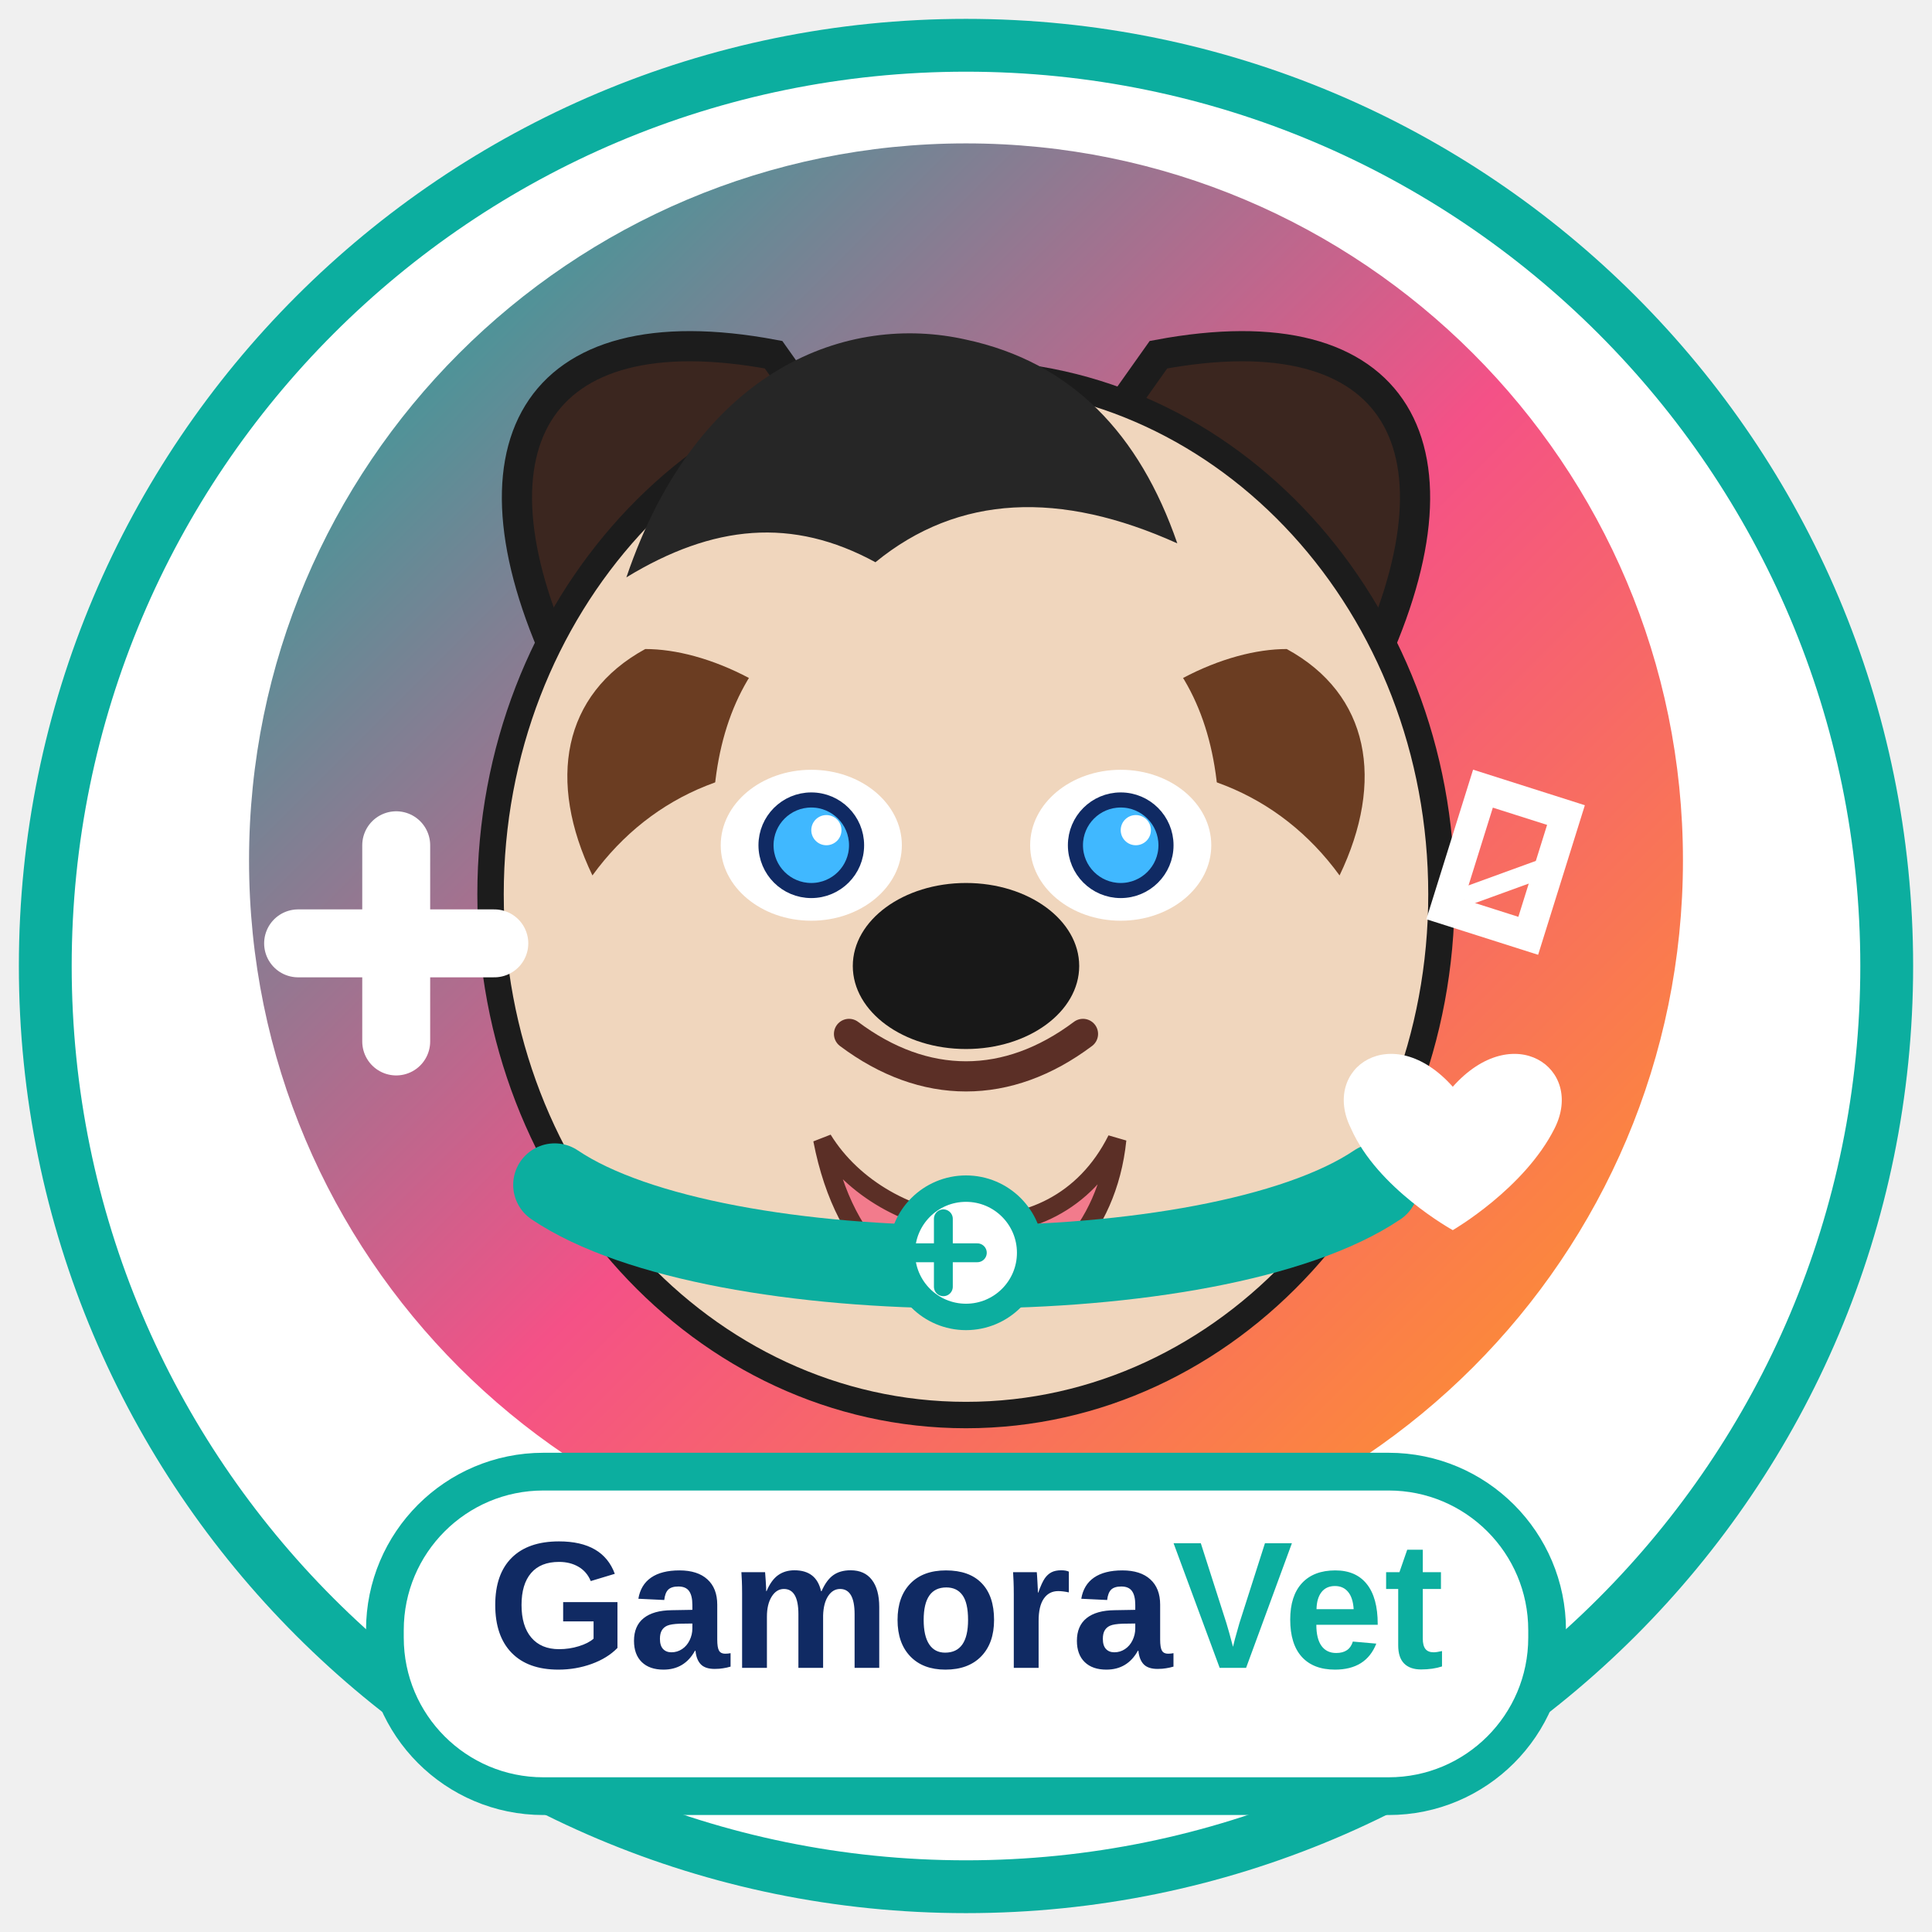
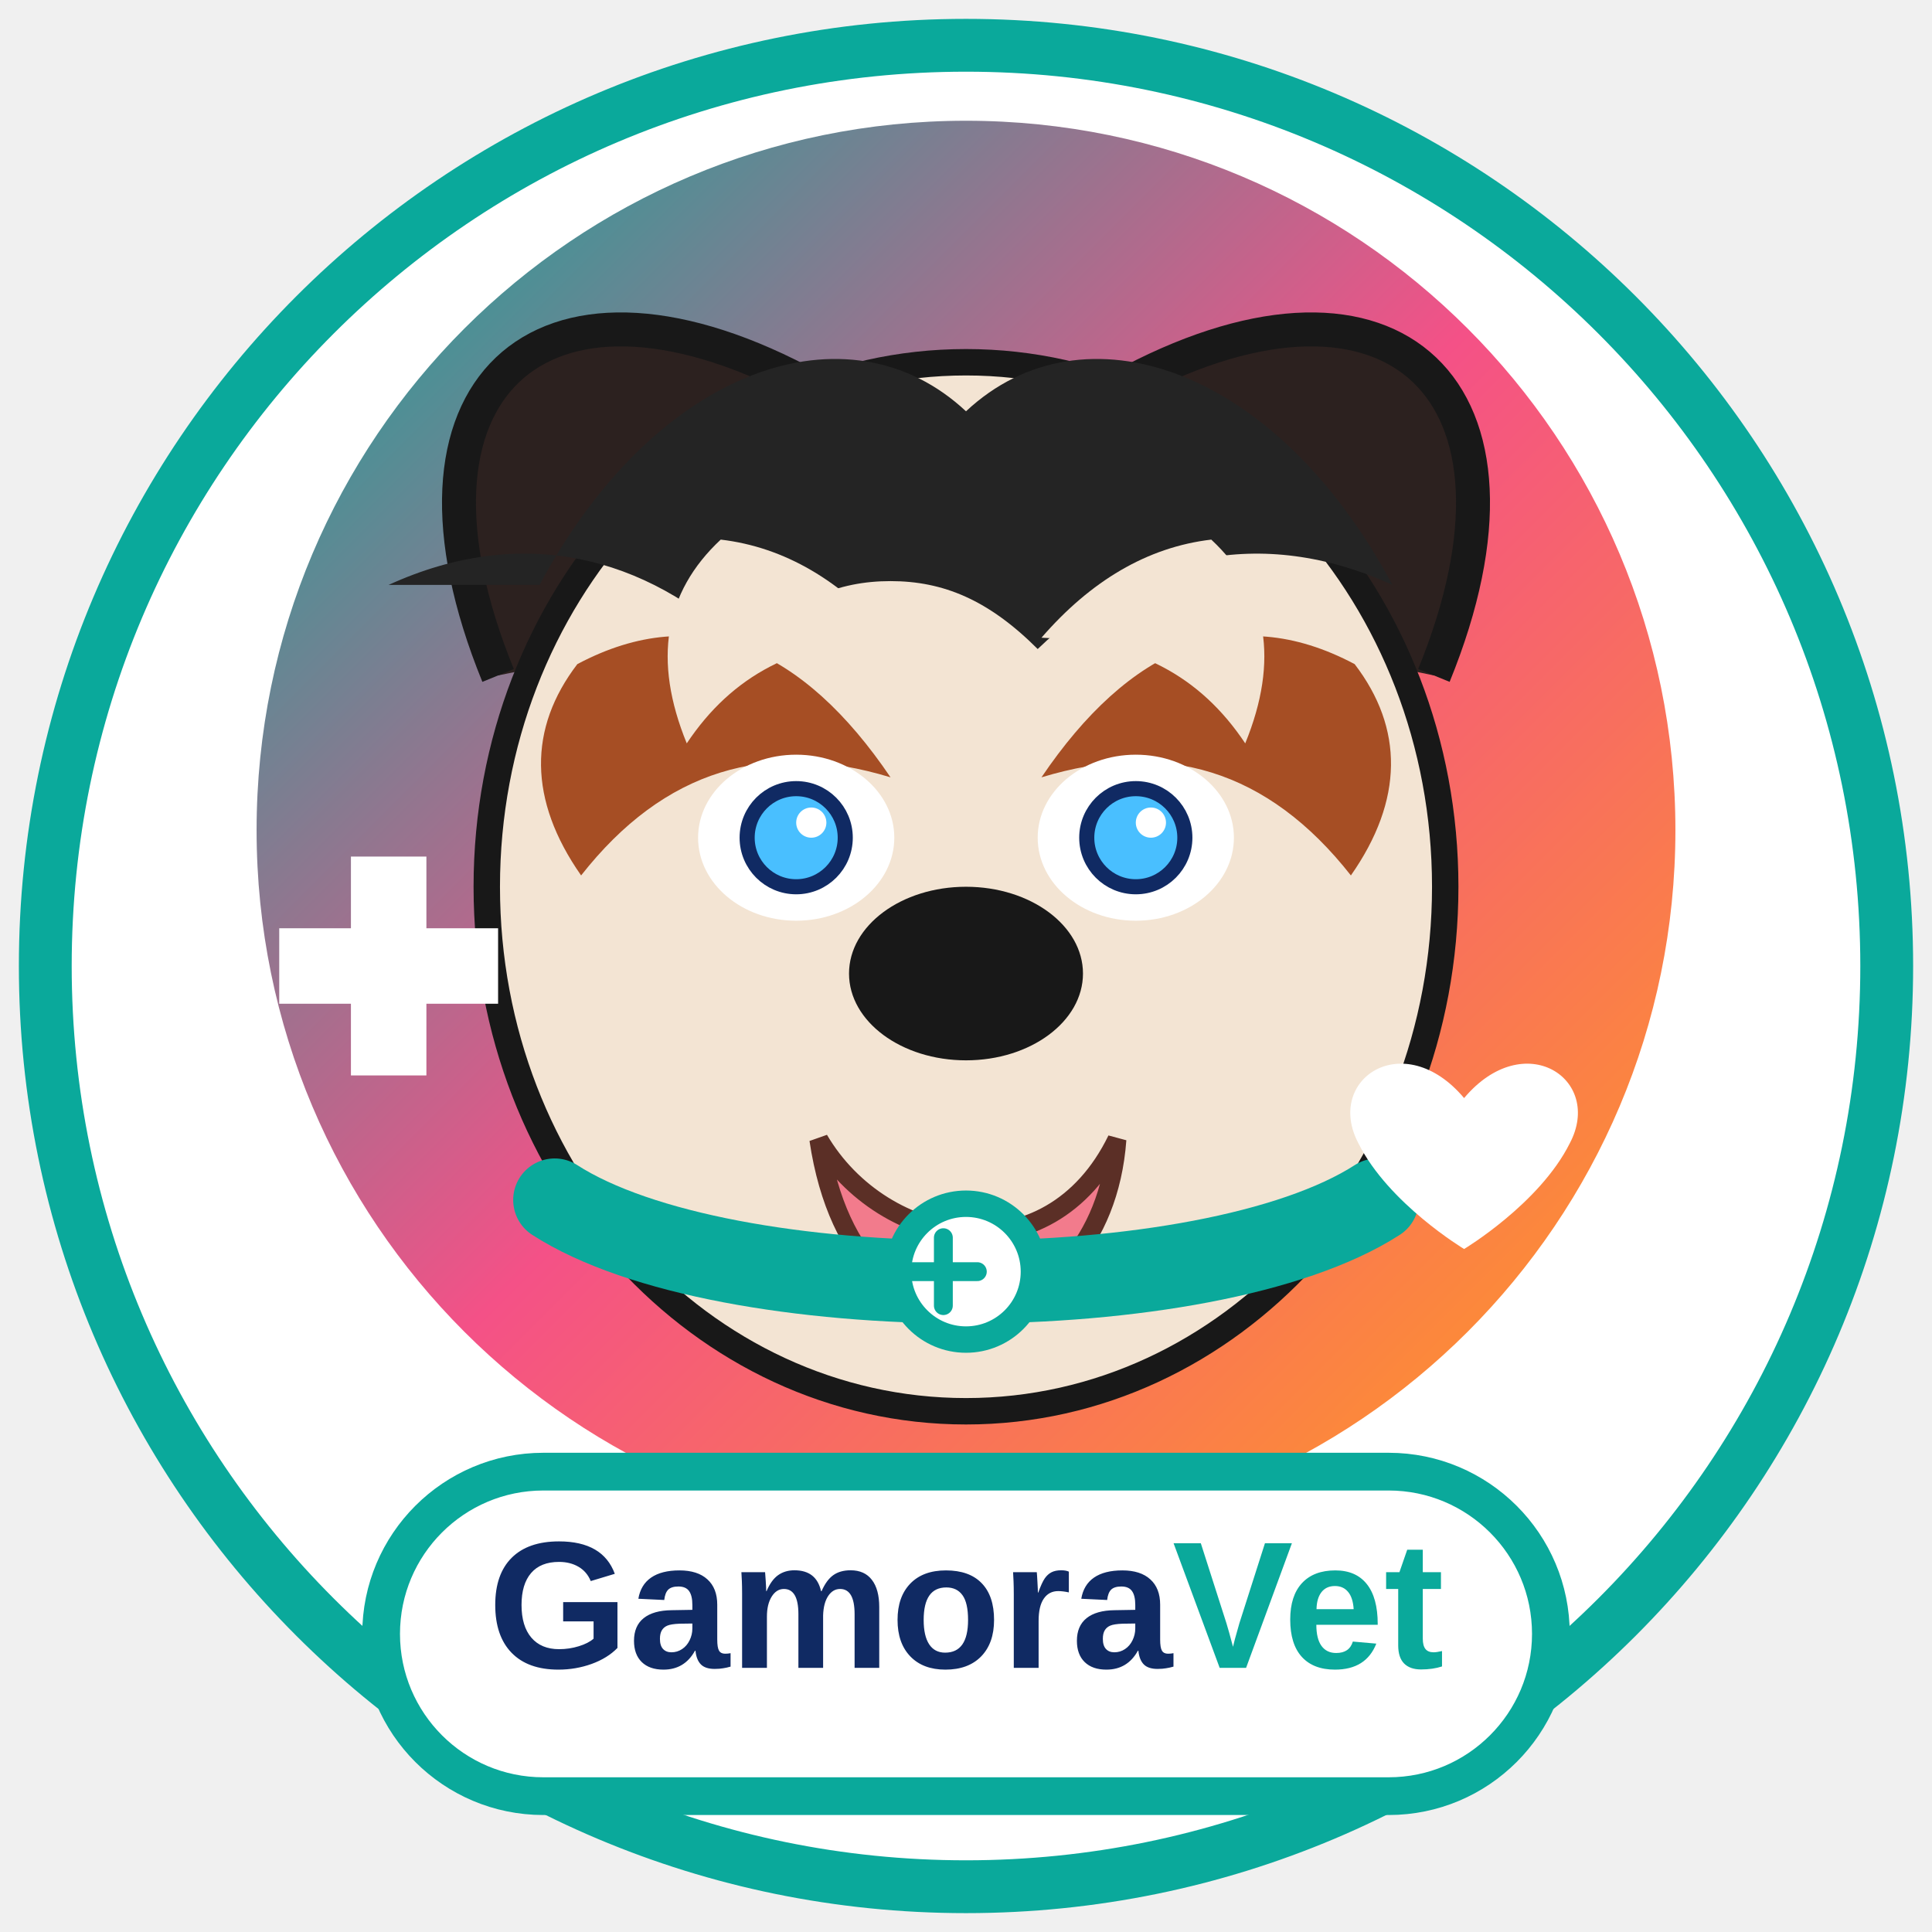
<svg xmlns="http://www.w3.org/2000/svg" viewBox="0 0 512 512">
  <defs>
    <linearGradient id="bg" x1="0" y1="0" x2="1" y2="1">
-       <stop stop-color="#0cae9f" />
-       <stop offset=".52" stop-color="#f45187" />
+       <stop stop-color="#0aa99b" />
+       <stop offset=".50" stop-color="#f45187" />
      <stop offset="1" stop-color="#ff9f1c" />
    </linearGradient>
  </defs>
-   <circle cx="256" cy="256" r="244" fill="#fff" stroke="#0cae9f" stroke-width="14" />
-   <circle cx="256" cy="228" r="190" fill="url(#bg)" />
-   <path d="M150 179C121 119 141 82 205 94l34 48M362 179c29-60 9-97-55-85l-34 48" fill="#3b261f" stroke="#1c1c1c" stroke-width="8" stroke-linecap="round" />
-   <ellipse cx="256" cy="237" rx="126" ry="138" fill="#f0d6bd" stroke="#1c1c1c" stroke-width="7" />
-   <path d="M166 153c19-56 59-70 90-63 28 6 46 25 56 54-31-14-58-13-80 5-22-12-43-10-66 4z" fill="#262626" />
-   <path d="M171 172c16 0 39 10 56 32-29-4-54 6-70 28-12-25-8-48 14-60zM341 172c-16 0-39 10-56 32 29-4 54 6 70 28 12-25 8-48-14-60z" fill="#6b3d22" />
-   <path d="M205 171c16 7 31 20 41 36-22-4-41 2-57 18-1-23 4-41 16-54zM307 171c-16 7-31 20-41 36 22-4 41 2 57 18 1-23-4-41-16-54z" fill="#f0d6bd" />
-   <ellipse cx="215" cy="224" rx="24" ry="20" fill="#fff" />
-   <ellipse cx="297" cy="224" rx="24" ry="20" fill="#fff" />
-   <circle cx="215" cy="224" r="12" fill="#40b8ff" stroke="#102a63" stroke-width="4" />
-   <circle cx="297" cy="224" r="12" fill="#40b8ff" stroke="#102a63" stroke-width="4" />
-   <circle cx="219" cy="220" r="4" fill="#fff" />
-   <circle cx="301" cy="220" r="4" fill="#fff" />
-   <path d="M225 274c20 15 42 15 62 0" fill="none" stroke="#5b2f26" stroke-width="8" stroke-linecap="round" />
-   <ellipse cx="256" cy="256" rx="30" ry="22" fill="#181818" />
-   <path d="M218 302c16 26 61 34 78 0-5 49-66 62-78 0z" fill="#f27b8c" stroke="#5b2f26" stroke-width="5" />
-   <path d="M147 314c43 29 175 29 218 0" fill="none" stroke="#0cae9f" stroke-width="22" stroke-linecap="round" />
-   <circle cx="256" cy="332" r="17" fill="#fff" stroke="#0cae9f" stroke-width="7" />
-   <path d="M250 323v18M241 332h18" stroke="#0cae9f" stroke-width="5" stroke-linecap="round" />
-   <g fill="#fff" stroke="#fff" stroke-linecap="round">
-     <path d="M79 250h52M105 224v52" stroke-width="18" />
-     <path d="M393 209l22 7-10 32-22-7z" fill="none" stroke-width="8" />
-     <path d="M390 237l22-8" stroke-width="5" />
-     <path d="M385 288c16-18 35-5 27 11-8 16-27 27-27 27s-20-11-27-27c-8-16 11-29 27-11z" stroke="none" />
+   <circle cx="256" cy="256" r="244" fill="#fff" stroke="#0aa99b" stroke-width="14" />
+   <circle cx="256" cy="220" r="188" fill="url(#bg)" />
+   <path d="M132 179C101 103 143 65 212 101l22 57M380 179c31-76-11-114-80-78l-22 57" fill="#2c211f" stroke="#181818" stroke-width="9" />
+   <ellipse cx="256" cy="235" rx="127" ry="139" fill="#f3e4d3" stroke="#181818" stroke-width="7" />
+   <path d="M143 155c31-58 82-75 113-46 31-29 82-12 113 46-35-16-68-8-94 17-13-13-25-18-39-18s-26 5-39 18c-26-25-59-33-94-17z" fill="#242424" />
+   <path d="M153 176c32-17 60-4 83 30-33-10-60-2-82 26-14-20-14-39-1-56zM359 176c-32-17-60-4-83 30 33-10 60-2 82 26 14-20 14-39 1-56z" fill="#a64e24" />
+   <path d="M191 143c17 2 32 11 45 26-25 1-42 10-54 28-9-22-6-40 9-54zM321 143c-17 2-32 11-45 26 25 1 42 10 54 28 9-22 6-40-9-54z" fill="#f3e4d3" />
+   <g>
+     <ellipse cx="211" cy="222" rx="26" ry="22" fill="#fff" />
+     <ellipse cx="301" cy="222" rx="26" ry="22" fill="#fff" />
+     <circle cx="211" cy="222" r="13" fill="#49bfff" stroke="#102a63" stroke-width="4" />
+     <circle cx="301" cy="222" r="13" fill="#49bfff" stroke="#102a63" stroke-width="4" />
+     <circle cx="215" cy="218" r="4" fill="#fff" />
+     <circle cx="305" cy="218" r="4" fill="#fff" />
  </g>
-   <rect x="102" y="390" width="308" height="86" rx="42" fill="#fff" stroke="#0cae9f" stroke-width="10" />
-   <text x="256" y="442" text-anchor="middle" font-family="Arial,sans-serif" font-size="48" font-weight="800" fill="#102a63">Gamora<tspan fill="#0cae9f">Vet</tspan>
+   <ellipse cx="256" cy="258" rx="31" ry="23" fill="#181818" />
+   <path d="M217 302c17 29 61 37 79 0-4 55-69 67-79 0z" fill="#f27b8c" stroke="#5b2f26" stroke-width="5" />
+   <path d="M147 318c45 29 173 29 218 0" fill="none" stroke="#0aa99b" stroke-width="22" stroke-linecap="round" />
+   <circle cx="256" cy="337" r="18" fill="#fff" stroke="#0aa99b" stroke-width="7" />
+   <path d="M250 328v18M241 337h18" stroke="#0aa99b" stroke-width="5" stroke-linecap="round" />
+   <g fill="#fff">
+     <path d="M74 246h58v20H74z" />
+     <path d="M93 227h20v58H93z" />
+     <path d="M388 291c16-19 37-5 28 12-8 16-28 28-28 28s-20-12-28-28c-9-17 12-31 28-12z" />
+   </g>
+   <rect x="101" y="390" width="310" height="86" rx="43" fill="#fff" stroke="#0aa99b" stroke-width="10" />
+   <text x="256" y="442" text-anchor="middle" font-family="Arial,sans-serif" font-size="48" font-weight="900" fill="#102a63">Gamora<tspan fill="#0aa99b">Vet</tspan>
  </text>
</svg>
